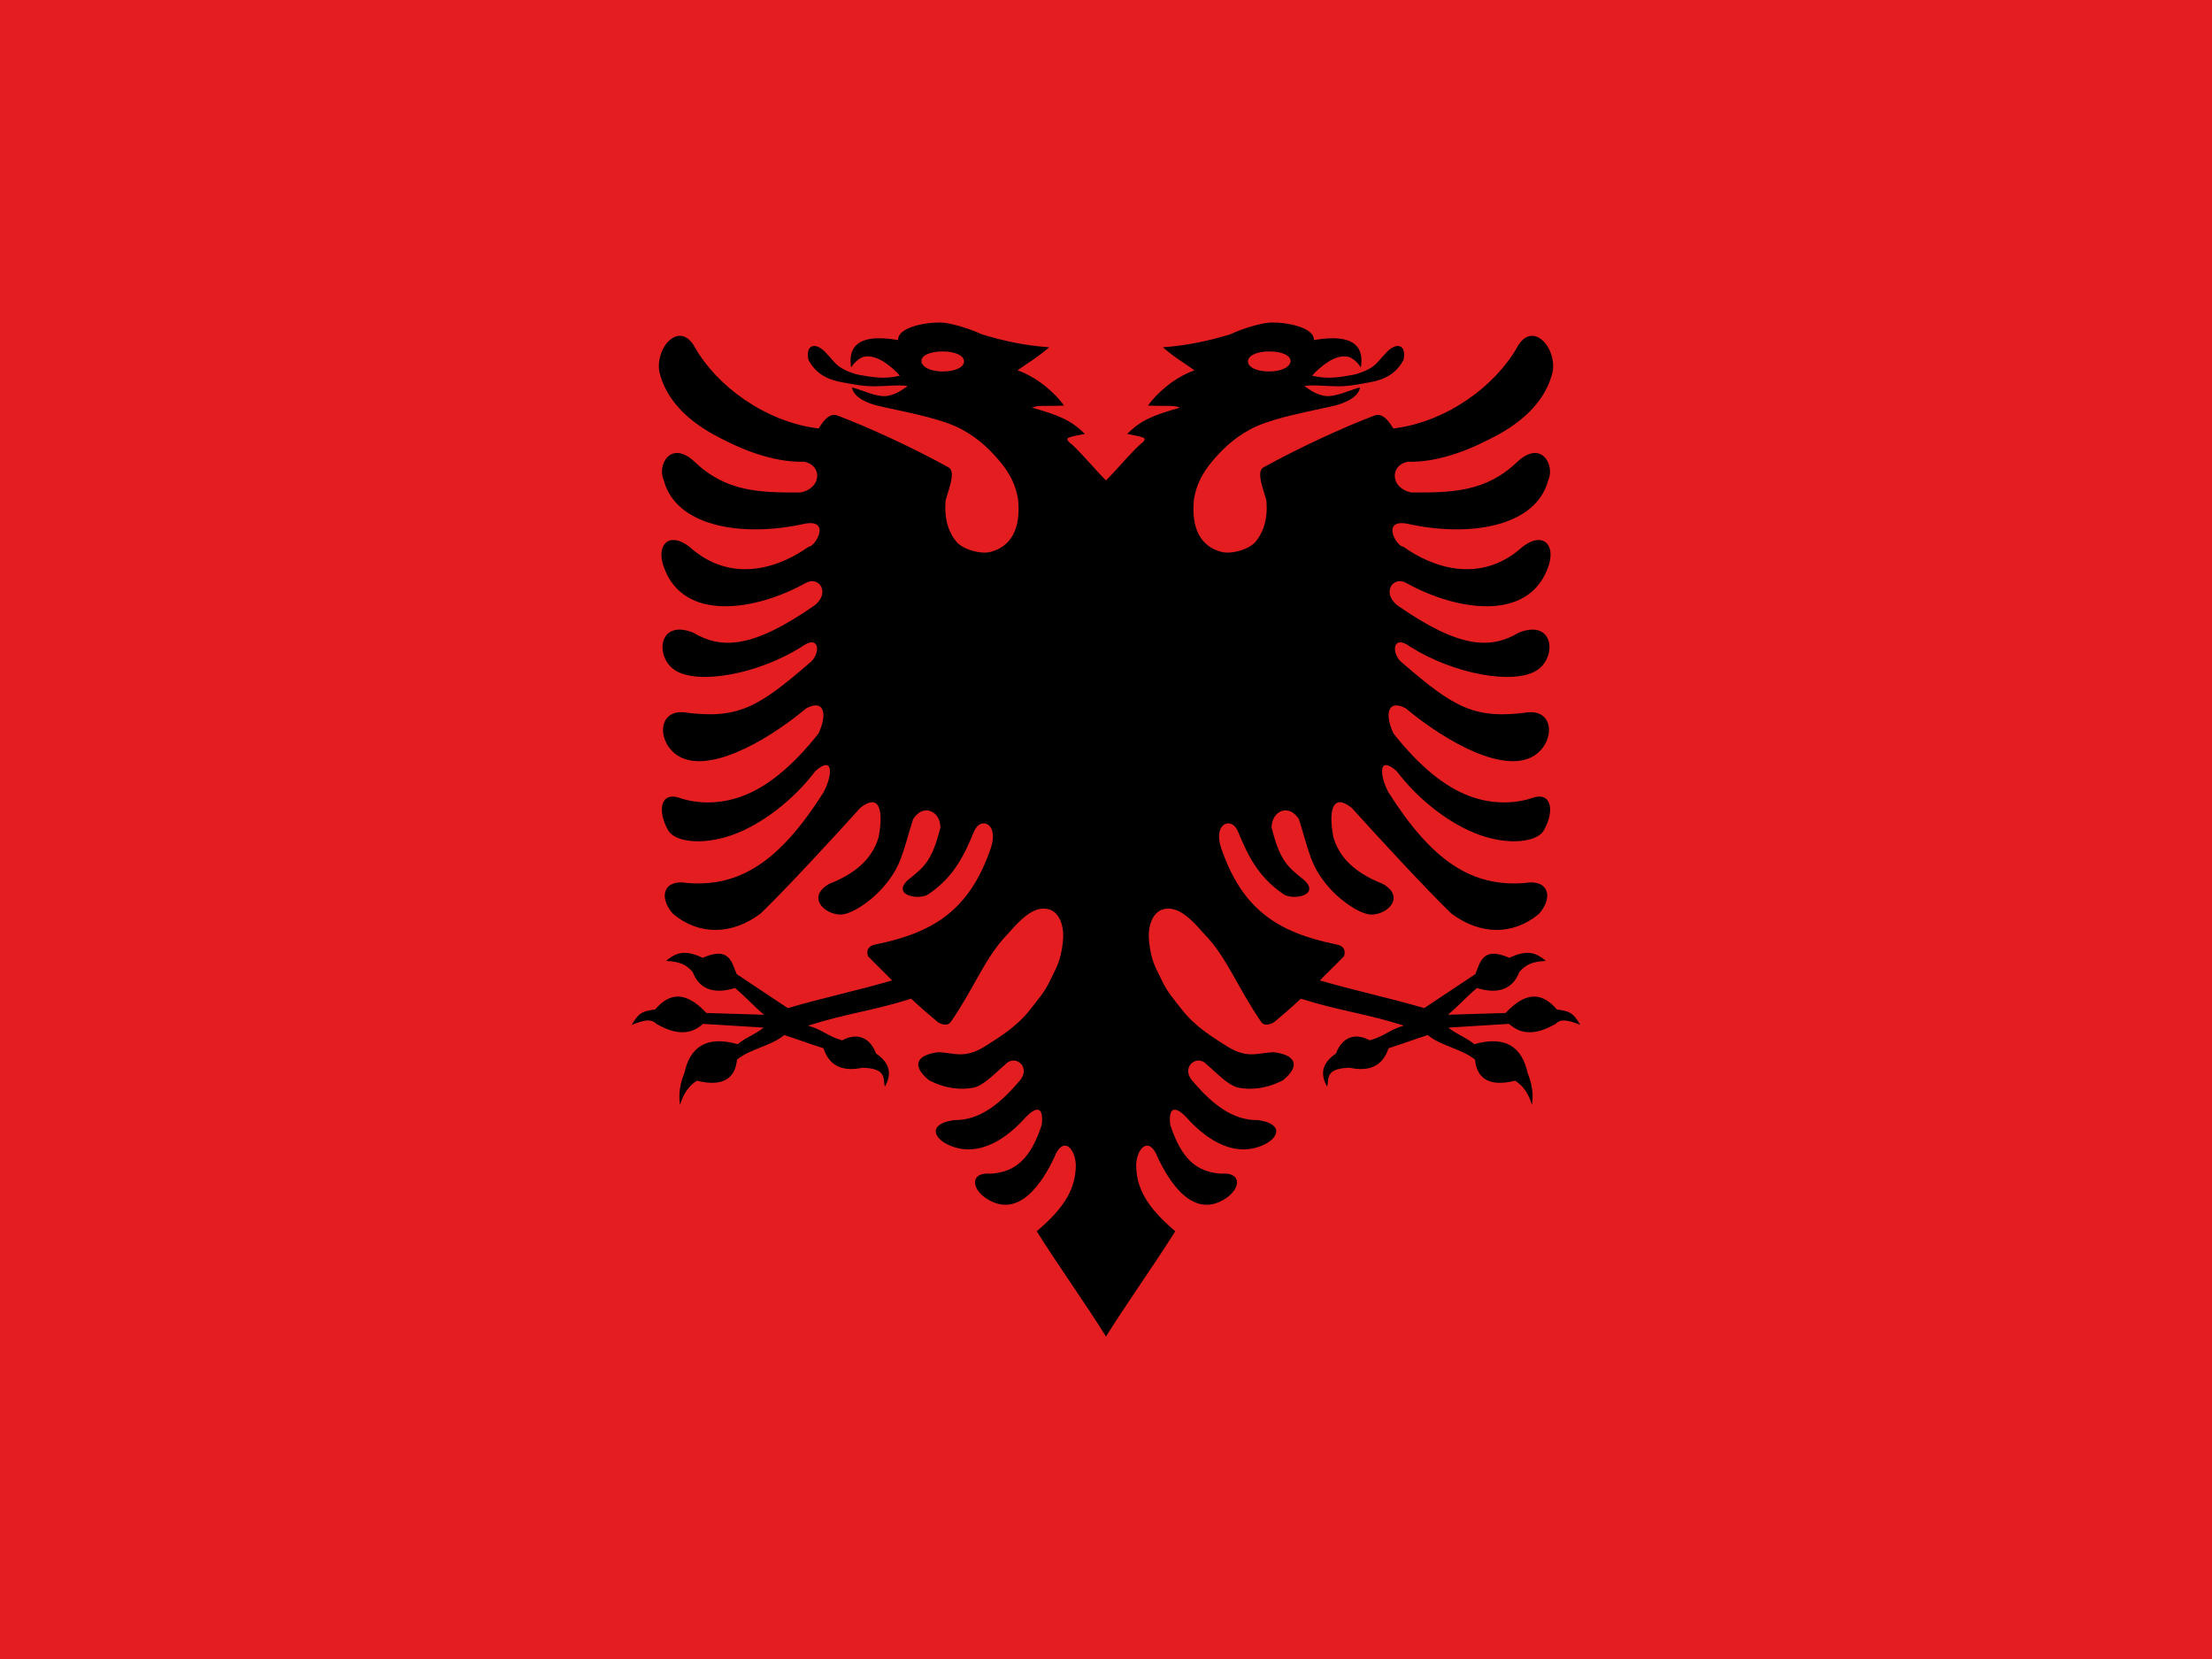
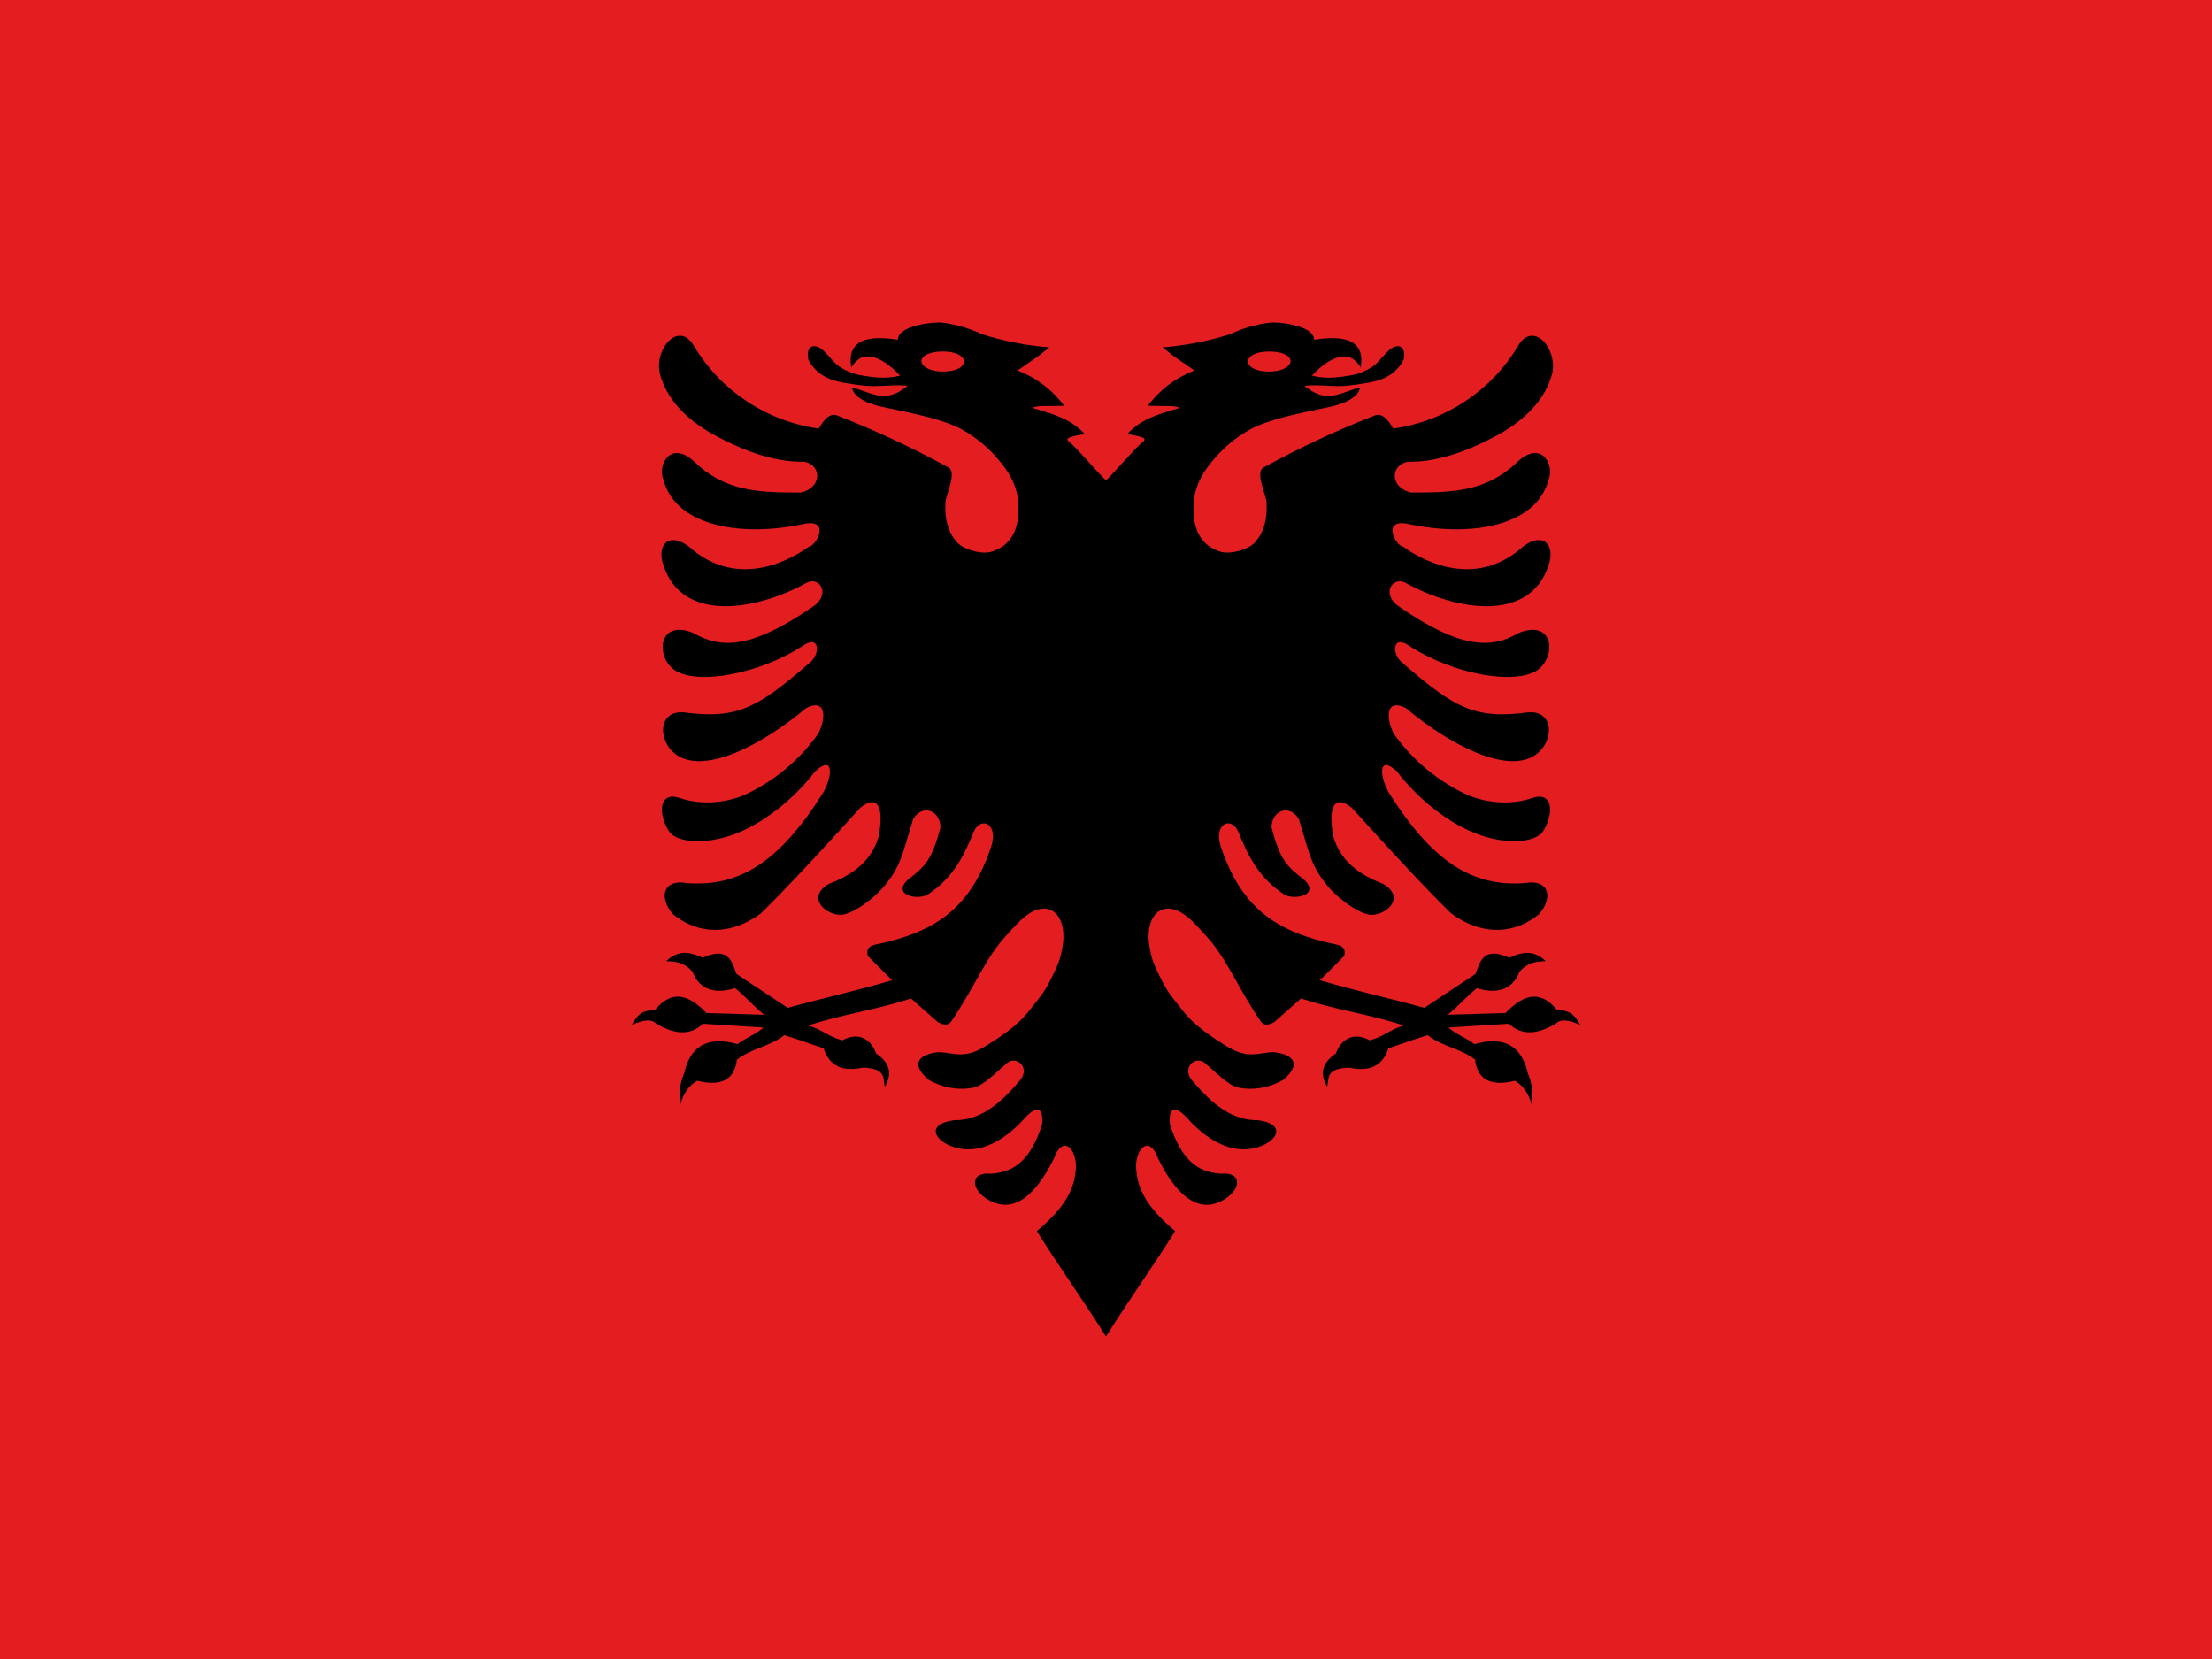
- <svg xmlns="http://www.w3.org/2000/svg" xmlns:xlink="http://www.w3.org/1999/xlink" height="480" width="640">
+ <svg xmlns="http://www.w3.org/2000/svg" xmlns:xlink="http://www.w3.org/1999/xlink" id="flag-icon-css-al" viewBox="0 0 640 480">
  <path fill="#e41e20" d="M0 0h640v480H0z" />
-   <path id="a" d="M272.09 93.316c-4.667-.08-12.413 1.488-12.24 5.07-13-2.228-14.354 3.142-13.59 7.92 1.237-1.896 2.743-2.926 3.9-3.12 1.734-.288 3.548.272 5.4 1.41 1.853 1.138 3.894 2.974 4.8 4.11-4.588 1.097-8.133.39-11.73-.24-1.773-.31-4.254-1.308-5.73-2.34-1.475-1.033-1.94-2.004-4.26-4.38-2.735-2.8-5.647-2.013-4.74 2.34 2.098 4.042 5.603 5.845 10.02 6.57 2.126.35 5.292 1.106 8.88 1.11 3.59.004 7.618-.52 9.81-.06-1.317.827-2.807 2.252-5.76 2.82-3.002.577-7.567-1.786-10.35-2.43.354 2.34 3.307 4.53 9.12 5.67 9.554 2.08 17.492 3.66 22.74 6.51 5.248 2.85 8.557 6.415 10.92 9.21 4.703 5.56 4.95 9.83 5.25 10.77.968 8.885-2.13 13.884-7.89 15.42-2.88.768-7.994-.678-9.87-2.88-1.875-2.2-3.7-5.985-3.18-11.91.506-2.325 3.164-8.38.9-9.63-10.427-5.763-23.09-11.59-32.25-15.06-2.503-.948-4.566 2.455-5.37 3.78-15.562-1.895-29.594-12.426-35.91-23.64-4.3-7.637-11.39.016-10.2 7.23 1.925 8.052 8.06 13.874 15.42 18 7.555 4.16 16.998 8.253 26.55 8.04 5.147.974 5.096 7.632-1.08 8.88-12.077.077-21.712-.225-30.81-9-6.9-6.3-10.784 1.207-8.79 5.46 3.38 13.112 22.086 16.784 41.01 12.54 7.328-1.213 2.94 6.64.87 6.72-7.907 5.67-22.063 11.217-34.53-.06-5.705-4.368-9.562-.696-7.44 5.61 5.532 16.442 26.692 12.99 41.22 4.89 3.74-2.084 7.133 2.765 2.58 6.45-18.067 12.624-27.1 12.768-35.25 7.92-10.202-4.024-11.1 7.293-5.04 11.01 6.736 4.132 23.876 1.034 36.45-6.87 5.39-4.008 5.635 2.26 2.22 4.74-14.922 12.896-20.804 16.292-36.36 14.19-7.713-.6-7.598 8.91-1.53 12.63 8.285 5.08 24.464-3.353 37.02-13.77 5.285-2.824 6.153 1.807 3.54 7.29-7.672 9.68-14.873 15.387-21.81 18.03-6.936 2.643-13.608 2.222-18.33.6-5.76-1.98-6.482 4.007-3.3 9.45 1.92 3.28 9.87 4.332 18.45 1.29 8.582-3.043 17.795-10.18 24.12-18.54 5.504-4.82 4.82 1.654 2.31 6.21-12.666 20.024-24.25 27.452-39.51 26.19-6.765-1.15-8.302 4.112-3.99 8.97 7.572 6.28 17.04 6.082 25.32-.12 7.362-7.098 21.445-22.38 28.83-30.57 5.205-4.15 6.867-.06 5.34 8.37-1.388 4.826-4.865 9.91-14.34 13.62-6.472 3.694-1.612 8.785 3.24 8.88 2.67.05 8.092-3.07 12.24-7.74 5.457-6.145 5.782-10.27 8.79-19.83 2.843-4.66 7.92-2.486 7.92 2.4-2.435 9.576-4.527 11.293-9.45 15.21-4.708 4.42 3.28 5.894 5.97 4.08 7.786-5.25 10.63-12.037 13.23-18.21 1.878-4.456 7.325-2.296 4.8 4.98-6.034 17.388-15.95 24.234-33.3 27.75-1.758.312-2.83 1.35-2.22 3.39 2.33 2.417 4.662 4.61 6.99 7.02-10.728 3.123-19.444 4.878-30.18 8.01-5.267-3.453-9.522-6.383-14.79-9.84-1.39-3.247-2.036-8.203-9.81-4.71-5.267-2.433-7.697-1.54-10.62.9 4.22.157 6.056 1.287 7.71 3.21 2.16 5.69 7.14 6.24 12.24 4.62 3.317 2.794 5.084 4.938 8.4 7.74-6.19-.212-10.504-.322-16.68-.51-5.895-6.33-10.6-5.983-14.82-1.02-3.216.494-4.58.564-6.78 4.47 3.46-1.42 5.64-1.846 7.14-.3 6.268 3.634 10.362 2.823 13.47 0 6.047.37 11.496.683 17.55 1.08-2.224 1.89-5.276 2.893-7.5 4.8-9.082-2.598-13.822.9-15.42 8.31-1.217 2.992-1.787 6.07-1.26 9.27.88-2.926 2.293-5.442 4.89-7.02 8.095 2.057 11.14-1.248 11.58-6.09 3.902-3.183 9.786-3.885 13.68-7.11 4.553 1.458 6.755 2.36 11.34 3.81 1.63 4.955 5.32 6.916 11.31 5.64 7.13.224 5.872 3.15 6.45 5.49 1.895-3.36 1.842-6.63-2.55-9.6-1.598-4.34-5.138-6.316-9.78-3.81-4.37-1.24-5.517-3.023-9.87-4.26 11.01-3.51 18.82-4.298 29.82-7.8 2.754 2.598 4.936 4.463 7.71 6.78 1.462.873 2.862 1.093 3.72 0 6.894-9.977 9.973-18.77 16.38-25.35 2.448-2.722 5.54-6.394 8.97-7.29 1.715-.447 3.818-.174 5.16 1.29 1.343 1.465 2.398 4.164 1.95 8.19-.642 5.78-2.038 7.605-3.66 11.07-1.62 3.466-3.603 5.597-5.64 8.25-4.073 5.307-9.448 8.396-12.63 10.47-6.362 4.15-9.053 2.333-13.98 2.07-6.367.715-8.06 3.816-2.85 8.1 4.872 2.535 9.25 2.848 12.81 2.19 3.056-.565 6.632-4.51 9.18-6.63 2.868-3.313 7.624.616 4.38 4.47-5.893 7.003-11.783 11.62-19.05 11.52-7.636 1.028-6.208 5.32-1.14 7.41 9.12 3.765 17.357-3.286 21.54-7.92 3.228-3.53 5.52-3.67 4.95 1.8-3.204 9.9-7.583 13.726-14.73 14.22-5.797-.538-5.86 3.937-1.62 6.96 9.658 6.685 16.652-4.7 19.92-11.58 2.33-6.207 5.9-3.255 6.27 1.86.05 6.835-3.04 12.415-11.31 19.41 6.328 10.082 13.705 20.336 20.04 30.45l19.205-213.893-19.2-33.794c-2-1.847-8.763-9.815-10.53-10.92-.644-.69-1.036-1.176-.09-1.53.916-.344 3.06-.73 4.5-.99-4.072-4.08-7.56-5.388-15.27-7.62 1.88-.8 3.706-.335 9.24-.6-2.197-3.12-7.104-7.896-13.44-10.2 4.184-2.976 5-3.175 9.15-6.66-7.187-.51-13.325-1.88-19.5-3.75-3.904-1.827-9.327-3.377-11.97-3.42zm.69 8.37c3.8 0 6.15 1.302 6.15 2.88 0 1.606-2.35 2.91-6.15 2.91-3.782 0-6.18-1.423-6.18-3.03 0-1.578 2.398-2.76 6.18-2.76z" />
-   <use height="100%" width="100%" xlink:href="#a" transform="matrix(-1 0 0 1 640 0)" />
+   <path id="a" d="M272 93.3c-4.6 0-12.3 1.5-12.2 5-13-2.1-14.3 3.2-13.5 8 1.2-1.9 2.7-3 3.9-3.1 1.7-.3 3.5.3 5.4 1.4a21.6 21.6 0 014.8 4.1c-4.6 1.1-8.2.4-11.8-.2a16.5 16.5 0 01-5.7-2.4c-1.5-1-2-2-4.3-4.3-2.7-2.8-5.6-2-4.7 2.3 2.1 4 5.6 5.8 10 6.6 2.1.3 5.3 1 8.9 1 3.6 0 7.6-.5 9.8 0-1.3.8-2.8 2.3-5.8 2.8-3 .6-7.5-1.8-10.3-2.4.3 2.3 3.3 4.5 9.1 5.7 9.6 2 17.5 3.6 22.8 6.5a37.3 37.3 0 0110.9 9.2c4.7 5.5 5 9.8 5.2 10.8 1 8.8-2.1 13.8-7.9 15.4-2.8.7-8-.7-9.8-2.9-2-2.2-3.7-6-3.2-12 .5-2.2 3.1-8.3.9-9.5a273.7 273.7 0 00-32.3-15.1c-2.5-1-4.5 2.4-5.3 3.8a50.2 50.2 0 01-36-23.7c-4.2-7.6-11.3 0-10.1 7.3 1.9 8 8 13.8 15.4 18 7.5 4.1 17 8.2 26.5 8 5.2 1 5.1 7.6-1 8.9-12.1 0-21.8-.2-30.9-9-6.9-6.3-10.7 1.2-8.8 5.4 3.4 13.1 22.1 16.8 41 12.6 7.4-1.2 3 6.6 1 6.7-8 5.7-22.1 11.2-34.6 0-5.7-4.4-9.6-.8-7.4 5.5 5.5 16.5 26.7 13 41.2 5 3.7-2.1 7.1 2.7 2.6 6.4-18.1 12.6-27.1 12.8-35.3 8-10.2-4.1-11 7.2-5 11 6.7 4 23.8 1 36.4-7 5.4-4 5.6 2.3 2.2 4.8-14.9 12.9-20.8 16.3-36.3 14.2-7.7-.6-7.6 8.9-1.6 12.6 8.3 5.1 24.5-3.3 37-13.8 5.3-2.8 6.2 1.8 3.6 7.3a53.9 53.9 0 01-21.8 18c-7 2.7-13.6 2.3-18.3.7-5.8-2-6.5 4-3.3 9.4 1.9 3.3 9.8 4.3 18.4 1.3 8.6-3 17.8-10.2 24.1-18.5 5.5-4.9 4.9 1.6 2.3 6.2-12.6 20-24.2 27.4-39.5 26.2-6.7-1.2-8.3 4-4 9 7.6 6.2 17 6 25.4-.2 7.3-7 21.4-22.4 28.8-30.6 5.2-4.1 6.9 0 5.3 8.4-1.4 4.8-4.8 10-14.3 13.6-6.5 3.7-1.6 8.8 3.2 9 2.7 0 8.1-3.2 12.3-7.8 5.4-6.2 5.8-10.3 8.8-19.9 2.8-4.6 7.9-2.4 7.9 2.4-2.5 9.6-4.5 11.3-9.5 15.2-4.7 4.5 3.3 6 6 4.1 7.8-5.2 10.6-12 13.2-18.2 2-4.4 7.4-2.3 4.8 5-6 17.4-16 24.2-33.3 27.8-1.7.3-2.8 1.3-2.2 3.3l7 7c-10.7 3.2-19.4 5-30.2 8l-14.8-9.8c-1.3-3.2-2-8.2-9.8-4.7-5.2-2.4-7.7-1.5-10.6 1 4.2 0 6 1.2 7.7 3.1 2.2 5.7 7.2 6.3 12.3 4.7 3.3 2.7 5 4.9 8.4 7.7l-16.7-.5c-6-6.3-10.6-6-14.8-1-3.3.5-4.6.5-6.8 4.4 3.4-1.4 5.6-1.8 7.1-.3 6.3 3.7 10.4 2.9 13.5 0l17.5 1.1c-2.2 2-5.2 3-7.5 4.8-9-2.6-13.8 1-15.4 8.3a17 17 0 00-1.2 9.3c.8-3 2.3-5.5 4.9-7 8 2 11-1.3 11.5-6.1 4-3.2 9.8-3.9 13.7-7.1 4.6 1.4 6.8 2.3 11.4 3.8 1.6 5 5.3 6.9 11.3 5.6 7 .2 5.8 3.2 6.4 5.5 2-3.3 1.9-6.6-2.5-9.6-1.6-4.3-5.2-6.3-9.8-3.8-4.4-1.2-5.5-3-9.9-4.3 11-3.5 18.8-4.3 29.8-7.8l7.7 6.8c1.5.9 2.9 1.1 3.8 0 6.9-10 10-18.7 16.3-25.3 2.5-2.8 5.6-6.4 9-7.3 1.7-.5 3.8-.2 5.2 1.3 1.3 1.4 2.4 4.1 2 8.2-.7 5.7-2.1 7.6-3.7 11-1.7 3.5-3.6 5.6-5.7 8.3-4 5.3-9.4 8.4-12.6 10.5-6.4 4.1-9 2.3-14 2-6.4.7-8 3.8-2.8 8.1 4.8 2.6 9.2 2.9 12.8 2.2 3-.6 6.6-4.5 9.2-6.6 2.8-3.3 7.6.6 4.3 4.5-5.9 7-11.7 11.6-19 11.5-7.7 1-6.2 5.3-1.2 7.4 9.2 3.7 17.4-3.3 21.6-8 3.2-3.5 5.5-3.6 5 1.9-3.3 9.9-7.6 13.7-14.8 14.2-5.8-.6-5.9 4-1.6 7 9.6 6.6 16.6-4.8 19.9-11.6 2.3-6.2 5.9-3.3 6.3 1.8 0 6.9-3 12.4-11.3 19.4 6.3 10.1 13.7 20.4 20 30.5l19.2-214L320 139c-2-1.8-8.8-9.8-10.5-11-.7-.6-1-1-.1-1.4.9-.4 3-.8 4.5-1-4-4.1-7.6-5.4-15.3-7.6 1.9-.8 3.7-.4 9.3-.6a30.2 30.2 0 00-13.5-10.2c4.2-3 5-3.2 9.2-6.7a86.3 86.3 0 01-19.5-3.8 37.4 37.4 0 00-12-3.4zm.8 8.4c3.8 0 6.1 1.3 6.1 2.9 0 1.6-2.3 2.9-6.1 2.9s-6.2-1.5-6.2-3c0-1.6 2.4-2.8 6.2-2.8z" />
+   <use width="100%" height="100%" transform="matrix(-1 0 0 1 640 0)" xlink:href="#a" />
</svg>
